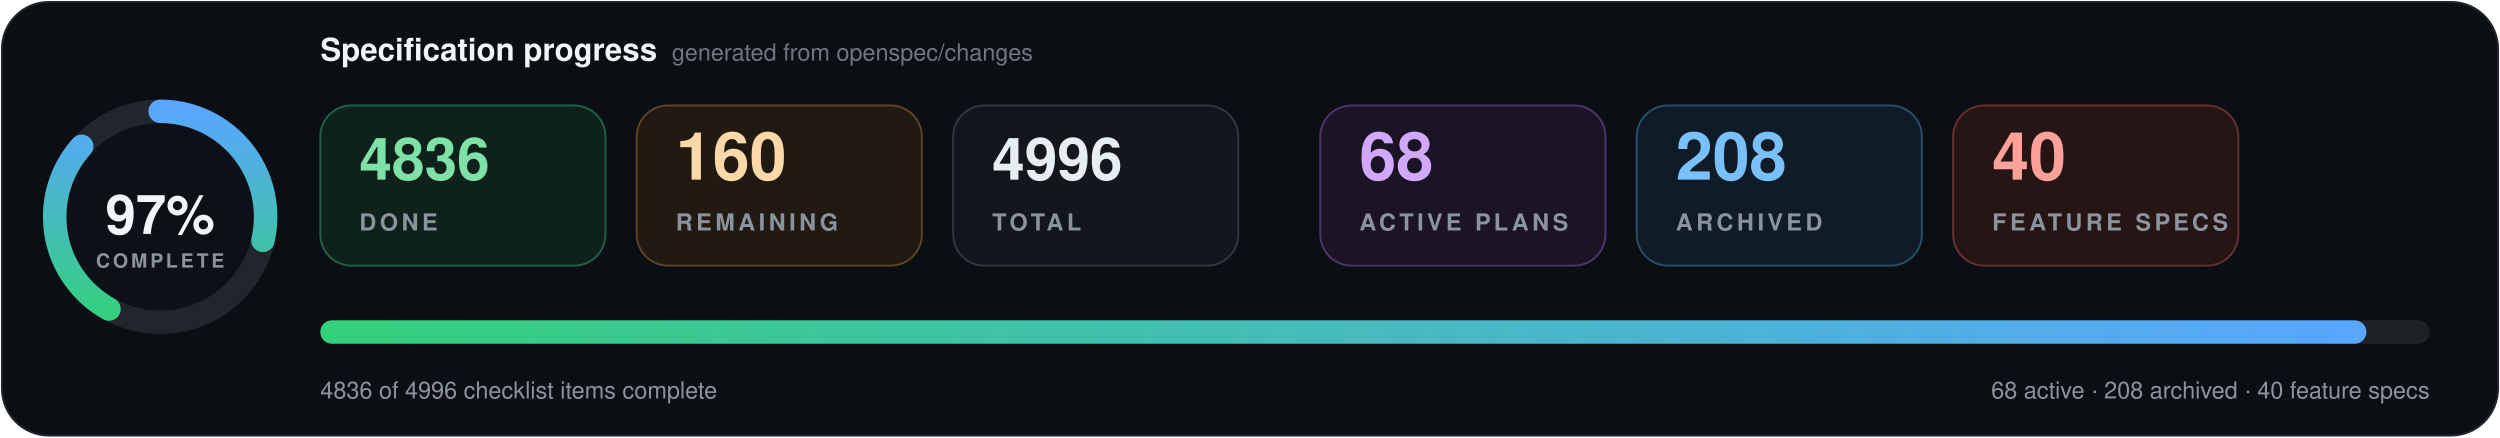
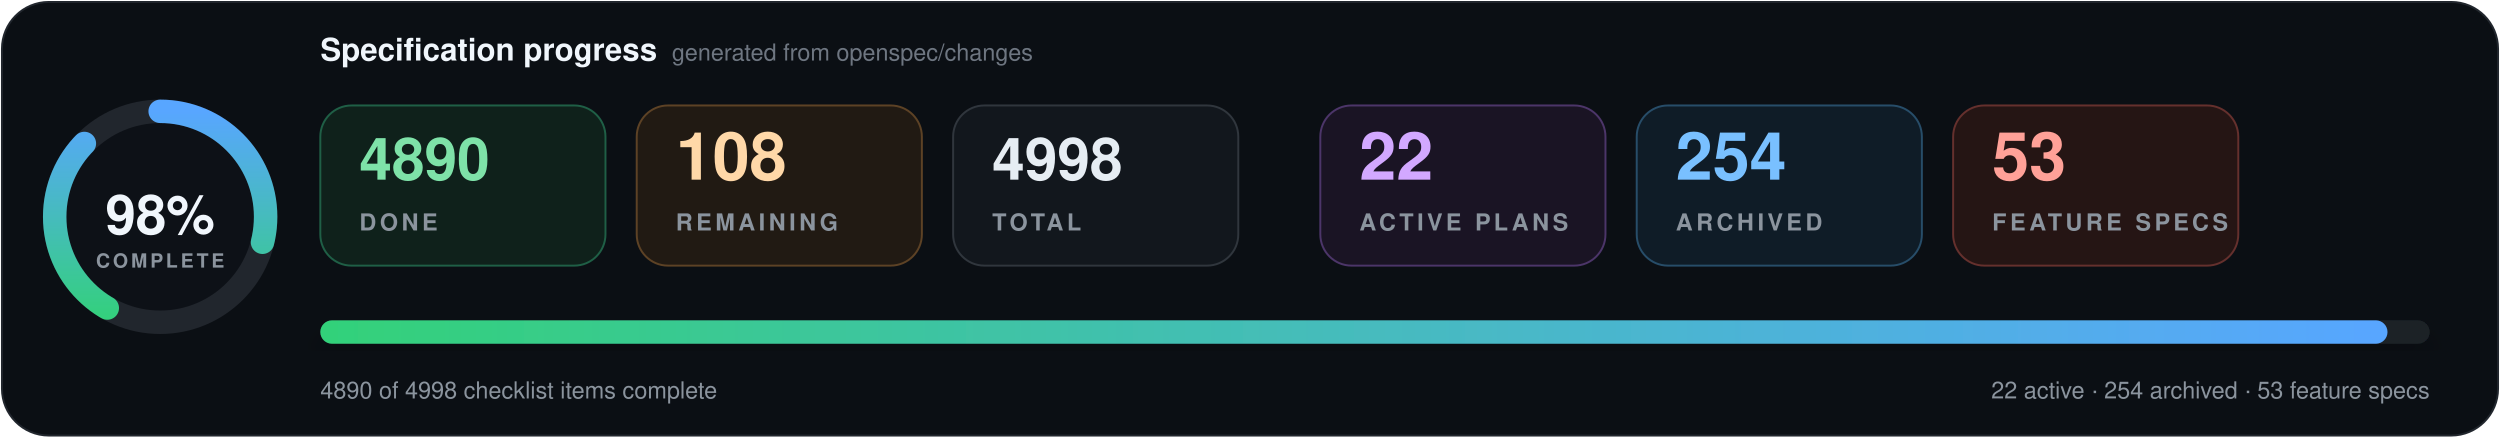
- <svg xmlns="http://www.w3.org/2000/svg" data-cache-version="1793795840" width="1280" height="224" viewBox="0 0 1280 224" role="img" aria-labelledby="title description" font-family="system-ui, -apple-system, BlinkMacSystemFont, 'Segoe UI', Helvetica, Arial, sans-serif" font-variant-numeric="tabular-nums">
+ <svg xmlns="http://www.w3.org/2000/svg" data-cache-version="1793797220" width="1280" height="224" viewBox="0 0 1280 224" role="img" aria-labelledby="title description" font-family="system-ui, -apple-system, BlinkMacSystemFont, 'Segoe UI', Helvetica, Arial, sans-serif" font-variant-numeric="tabular-nums">
  <defs>
    <linearGradient id="progress" x1="0" x2="1">
      <stop offset="0" stop-color="#33d17a" />
      <stop offset="1" stop-color="#58a6ff" />
    </linearGradient>
    <filter id="shadow" x="-10%" y="-20%" width="120%" height="150%">
      <feDropShadow dx="0" dy="7" stdDeviation="9" flood-color="#000" flood-opacity=".28" />
    </filter>
  </defs>
  <rect x="1" y="1" width="1278" height="222" rx="24" fill="#0b0f14" stroke="#21262d" />
  <g transform="translate(82 111)">
    <circle r="54" fill="#0d1117" stroke="#21262d" stroke-width="12" />
-     <circle r="54" fill="none" stroke="url(#progress)" stroke-width="12" stroke-linecap="round" pathLength="100" stroke-dasharray="97 100" transform="rotate(-90)" />
-     <text y="-1" text-anchor="middle" dominant-baseline="middle" fill="#f0f6fc" font-size="28" font-weight="800">97%</text>
+     <circle r="54" fill="none" stroke="url(#progress)" stroke-width="12" stroke-linecap="round" pathLength="100" stroke-dasharray="98 100" transform="rotate(-90)" />
+     <text y="-1" text-anchor="middle" dominant-baseline="middle" fill="#f0f6fc" font-size="28" font-weight="800">98%</text>
    <text y="26" text-anchor="middle" fill="#8b949e" font-size="10" font-weight="700" letter-spacing="1.5">COMPLETE</text>
  </g>
  <text x="164" y="31" fill="#f0f6fc" font-size="16" font-weight="750">Specification progress</text>
  <text x="344" y="31" fill="#6e7681" font-size="12">generated from openspec/changes</text>
  <g transform="translate(164 54)">
    <rect width="146" height="82" rx="16" fill="#0f211b" stroke="#1f5f46" />
-     <text x="20" y="38" fill="#7ee2a8" font-size="30" font-weight="750">4836</text>
+     <text x="20" y="38" fill="#7ee2a8" font-size="30" font-weight="750">4890</text>
    <text x="20" y="64" fill="#8b949e" font-size="12" font-weight="700" letter-spacing="1.8">DONE</text>
  </g>
  <g transform="translate(326 54)">
    <rect width="146" height="82" rx="16" fill="#211a13" stroke="#5d4225" />
-     <text x="20" y="38" fill="#ffd8a8" font-size="34" font-weight="750">160</text>
+     <text x="20" y="38" fill="#ffd8a8" font-size="34" font-weight="750">108</text>
    <text x="20" y="64" fill="#8b949e" font-size="12" font-weight="700" letter-spacing="1.8">REMAINING</text>
  </g>
  <g transform="translate(488 54)">
    <rect width="146" height="82" rx="16" fill="#12171d" stroke="#30363d" />
-     <text x="20" y="38" fill="#e6edf3" font-size="30" font-weight="750">4996</text>
+     <text x="20" y="38" fill="#e6edf3" font-size="30" font-weight="750">4998</text>
    <text x="20" y="64" fill="#8b949e" font-size="12" font-weight="700" letter-spacing="1.8">TOTAL</text>
  </g>
  <g transform="translate(676 54)">
    <rect width="146" height="82" rx="16" fill="#1a1424" stroke="#4c3569" />
-     <text x="20" y="38" fill="#d2a8ff" font-size="34" font-weight="750">68</text>
+     <text x="20" y="38" fill="#d2a8ff" font-size="34" font-weight="750">22</text>
    <text x="20" y="64" fill="#8b949e" font-size="12" font-weight="700" letter-spacing="1.8">ACTIVE PLANS</text>
  </g>
  <g transform="translate(838 54)">
    <rect width="146" height="82" rx="16" fill="#0f1c27" stroke="#274d69" />
-     <text x="20" y="38" fill="#79c0ff" font-size="34" font-weight="750">208</text>
+     <text x="20" y="38" fill="#79c0ff" font-size="34" font-weight="750">254</text>
    <text x="20" y="64" fill="#8b949e" font-size="12" font-weight="700" letter-spacing="1.8">ARCHIVED</text>
  </g>
  <g transform="translate(1000 54)">
    <rect width="146" height="82" rx="16" fill="#251514" stroke="#65302d" />
-     <text x="20" y="38" fill="#ffa198" font-size="34" font-weight="750">40</text>
+     <text x="20" y="38" fill="#ffa198" font-size="34" font-weight="750">53</text>
    <text x="20" y="64" fill="#8b949e" font-size="12" font-weight="700" letter-spacing="1.8">FEATURE SPECS</text>
  </g>
  <g filter="url(#shadow)">
    <rect x="164" y="164" width="1080" height="12" rx="6" fill="#1b2128" />
-     <rect x="164" y="164" width="1047.6" height="12" rx="6" fill="url(#progress)" />
+     <rect x="164" y="164" width="1058.4" height="12" rx="6" fill="url(#progress)" />
  </g>
-   <text x="164" y="204" fill="#8b949e" font-size="12">4836 of 4996 checklist items complete</text>
-   <text x="1244" y="204" text-anchor="end" fill="#8b949e" font-size="12">68 active · 208 archived · 40 feature specs</text>
+   <text x="164" y="204" fill="#8b949e" font-size="12">4890 of 4998 checklist items complete</text>
+   <text x="1244" y="204" text-anchor="end" fill="#8b949e" font-size="12">22 active · 254 archived · 53 feature specs</text>
</svg>
